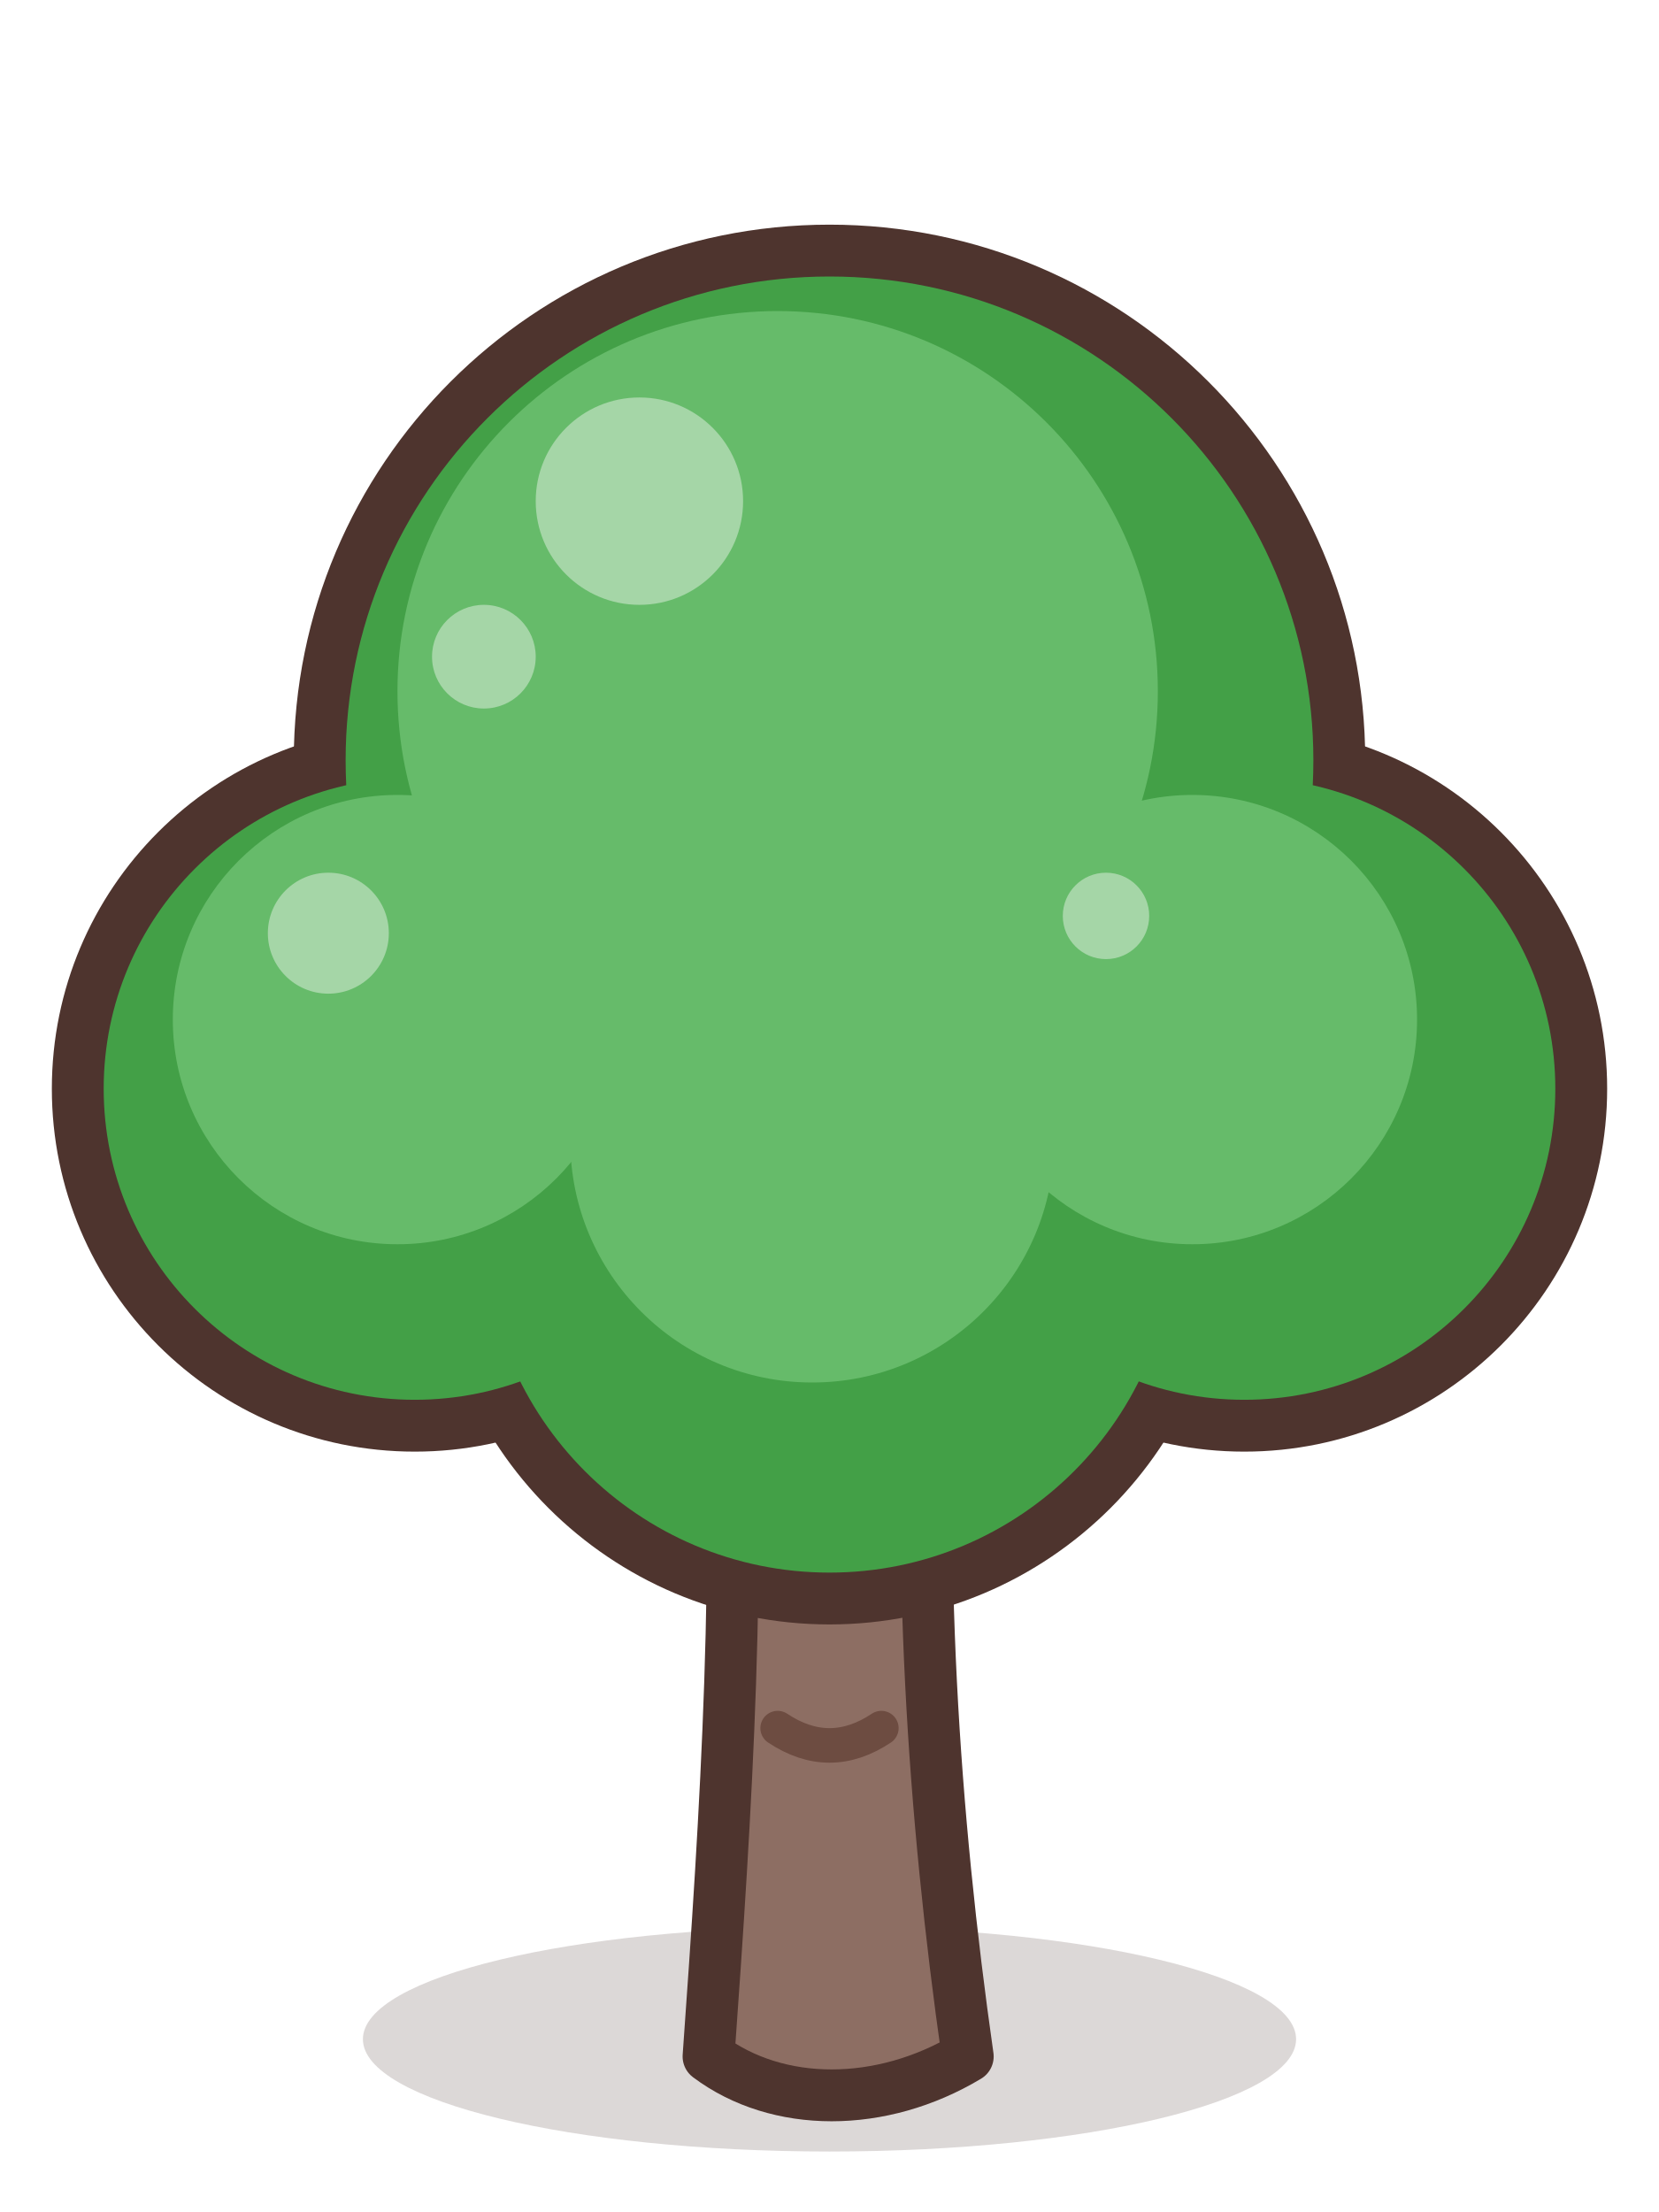
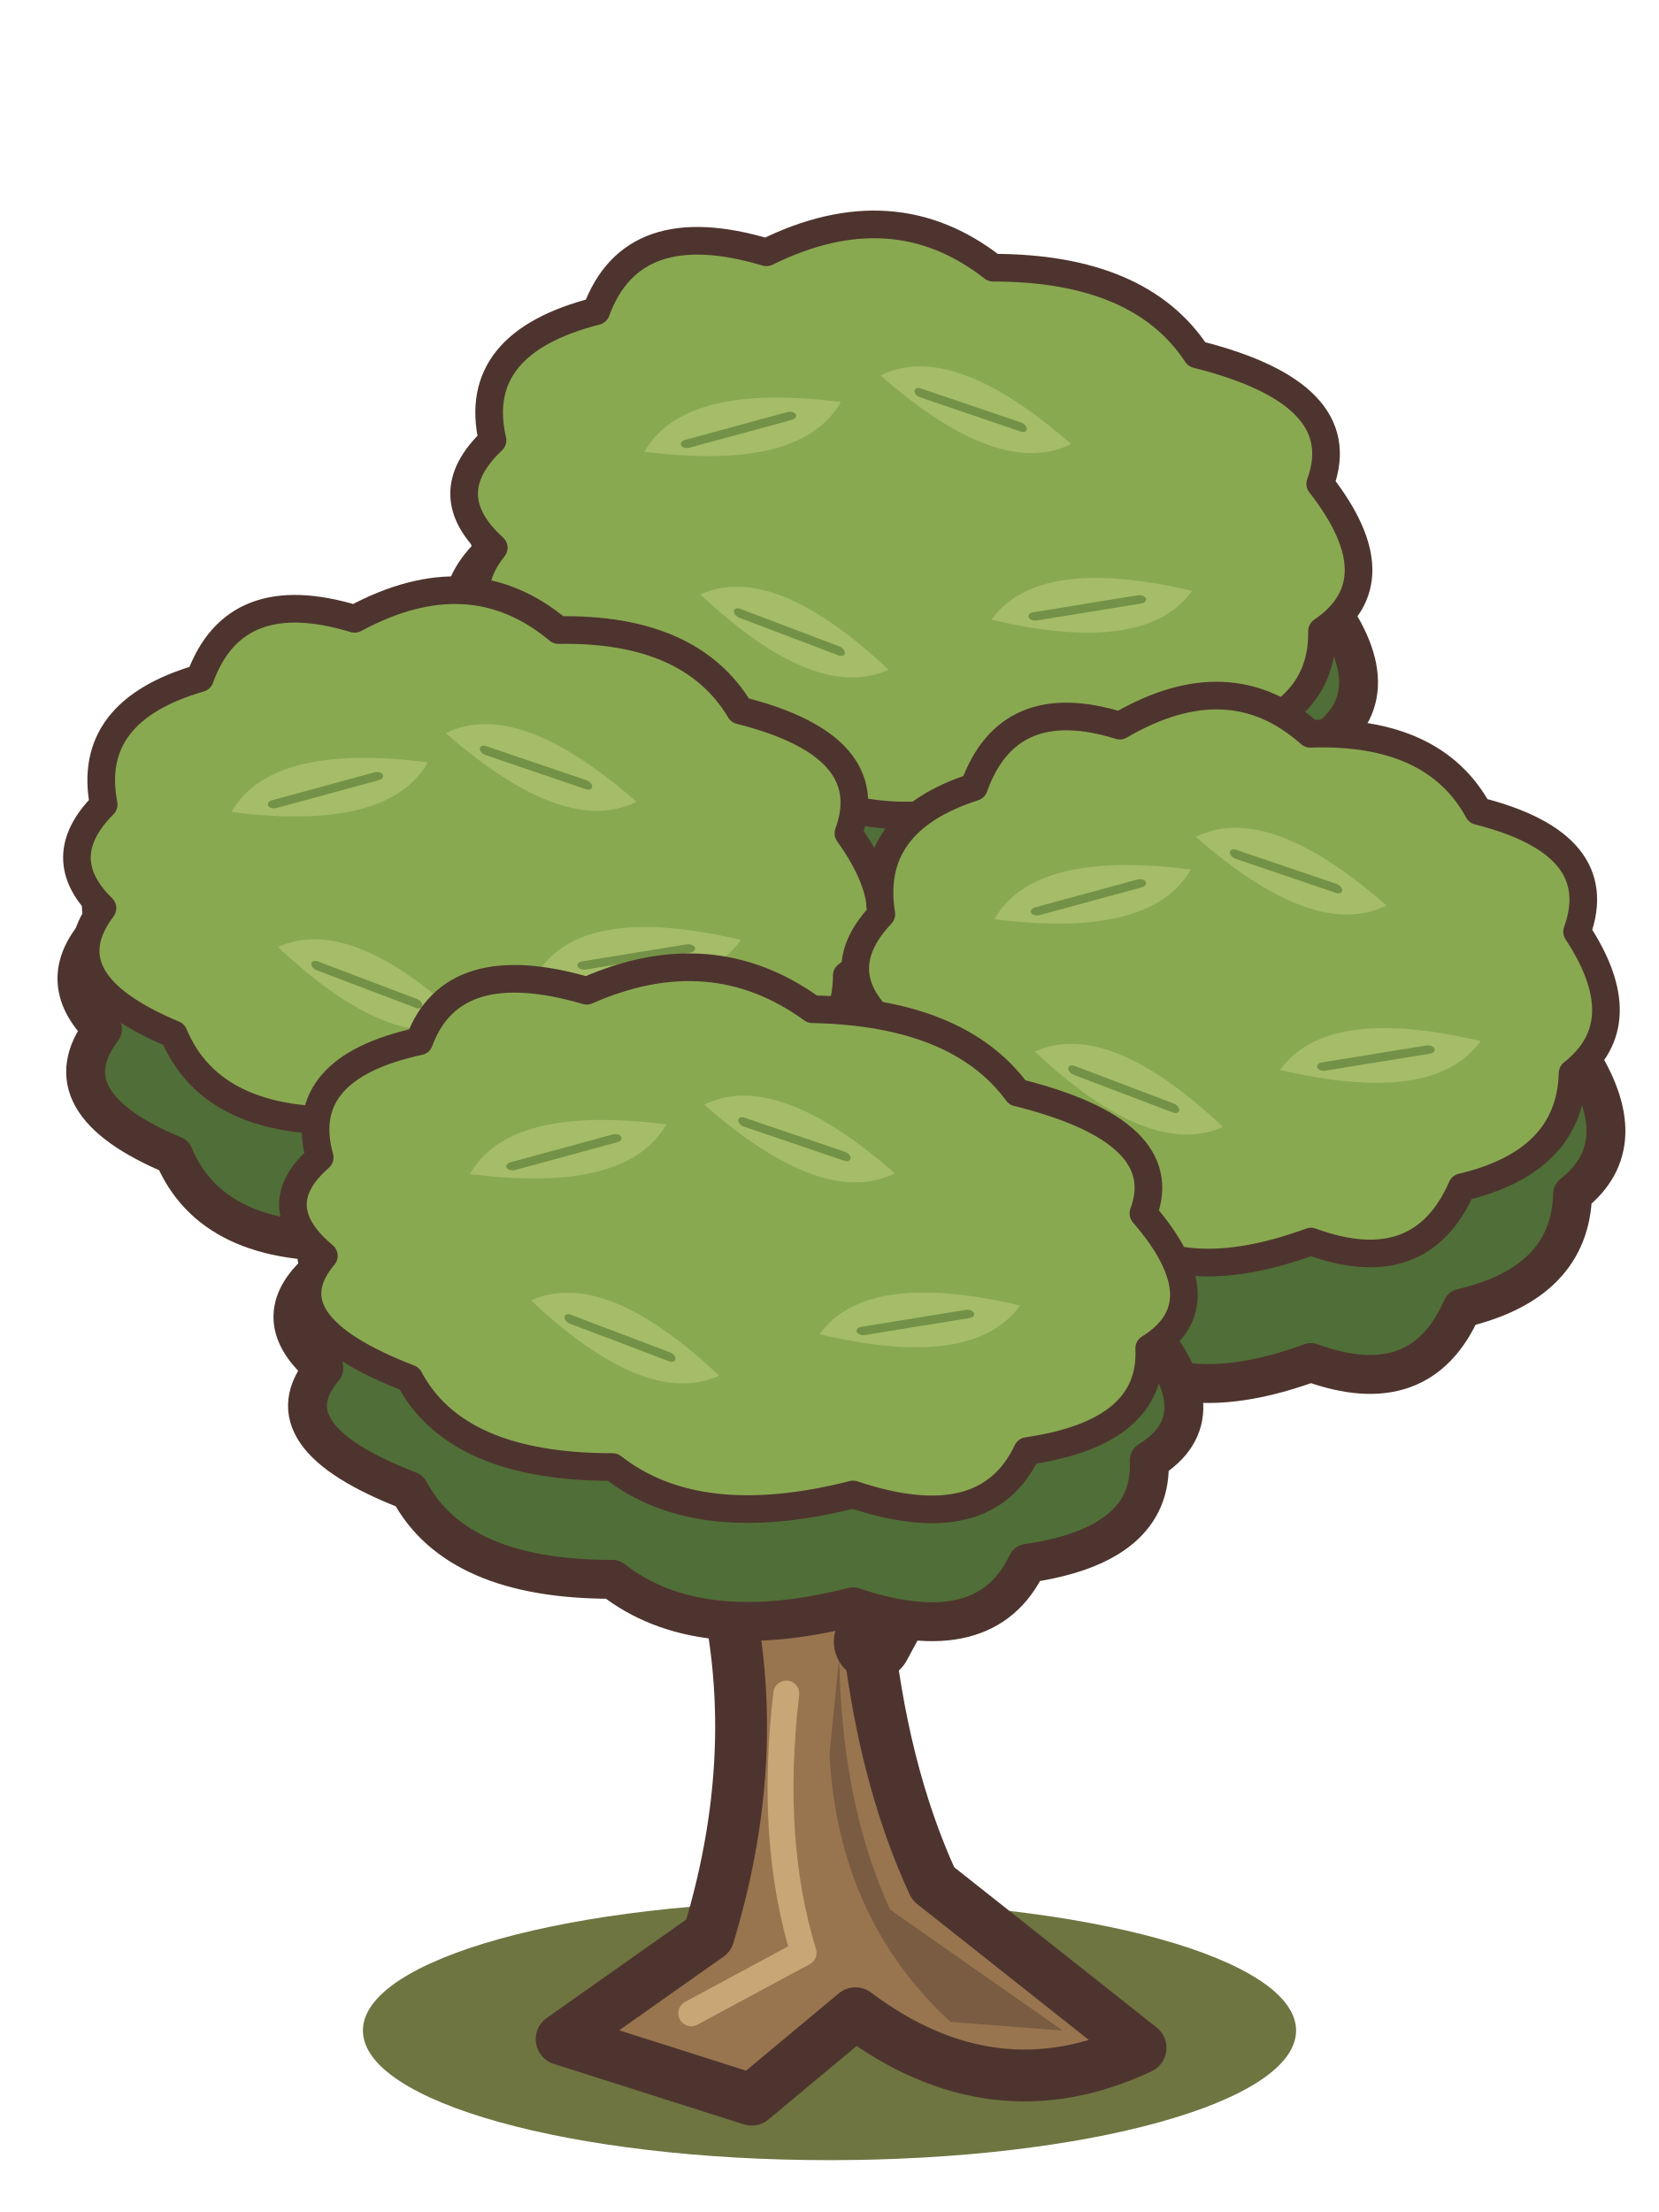
<svg xmlns="http://www.w3.org/2000/svg" width="192" height="256" viewBox="0 0 192 256">
-   <ellipse cx="96" cy="236" rx="54" ry="13" fill="#3E2723" opacity="0.18" />
-   <path d="M82 238 C84 210 86 180 84 150 L108 150 C106 180 108 210 112 238 C102 244 90 244 82 238 Z" fill="#8D6E63" stroke="#4E342E" stroke-width="6" stroke-linejoin="round" />
-   <path d="M90 200 q6 4 12 0" fill="none" stroke="#6D4C41" stroke-width="4" stroke-linecap="round" />
-   <g fill="#4E342E">
-     <circle cx="96" cy="88" r="62" />
-     <circle cx="48" cy="126" r="42" />
-     <circle cx="144" cy="126" r="42" />
-     <circle cx="96" cy="142" r="46" />
+   <ellipse cx="96" cy="235" rx="54" ry="15" fill="#6E7541" stroke="#4E342E" stroke-width="0" />
+   <path d="M86 149 L101 147 Q96 192 108 218 L132 237 Q115 245 99 233 L87 243 L65 236 L82 224 Q89 201 83 180 L53 160 L61 149 L90 171 Z" fill="#98754F" stroke="#4E342E" stroke-width="6" stroke-linejoin="round" stroke-linecap="round" />
+   <path d="M100 163 Q93 199 103 221 L123 235 L110 234 Q97 222 96 203 Z" fill="#795C41" stroke="#4E342E" stroke-width="0" stroke-linejoin="round" stroke-linecap="round" />
+   <path d="M101 190 Q118 158 144 138" fill="none" stroke="#4E342E" stroke-width="9" stroke-linejoin="round" stroke-linecap="round" />
+   <path d="M91 196 Q89 213 93 226 L80 233" fill="none" stroke="#C9A675" stroke-width="3" stroke-linejoin="round" stroke-linecap="round" />
+   <path d="M57.00 63.96 Q54.41 52.74 69.00 49.01 Q73.18 37.57 88.70 42.20 Q103.39 34.95 114.93 43.98 Q131.93 43.99 138.51 54.01 Q156.65 58.54 152.79 68.99 Q161.56 80.22 153.00 86.04 Q153.19 96.71 138.44 99.34 Q133.30 110.56 117.99 105.27 Q99.78 110.64 90.05 102.39 Q71.88 102.81 66.68 91.69 Q50.24 85.08 57.14 76.39 Q50.36 70.23 57.00 63.96 Z" fill="#506E37" stroke="#4E342E" stroke-width="4.5" stroke-linejoin="round" stroke-linecap="round" />
+   <path d="M57.00 50.96 Q54.41 39.74 69.00 36.01 Q73.18 24.57 88.70 29.20 Q103.39 21.95 114.93 30.98 Q131.93 30.99 138.51 41.01 Q156.65 45.54 152.79 55.99 Q161.56 67.22 153.00 73.04 Q153.19 83.71 138.44 86.34 Q133.30 97.56 117.99 92.27 Q99.78 97.64 90.05 89.39 Q71.88 89.81 66.68 78.69 Q50.24 72.08 57.14 63.39 Q50.36 57.23 57.00 50.96 Z" fill="#89A951" stroke="#4E342E" stroke-width="3.2" stroke-linejoin="round" stroke-linecap="round" />
+   <g transform="translate(85.5 50.4) rotate(-3) scale(1 .65)">
+     <path d="M-11 2 Q-6 -10 12 -5 Q7 7 -11 2 Z" fill="#A5BD68" stroke="#4E342E" stroke-width="0" stroke-linejoin="round" stroke-linecap="round" />
+     <path d="M-6 1 L6 -3" fill="none" stroke="#739247" stroke-width="1.5" stroke-linejoin="round" stroke-linecap="round" />
  </g>
-   <g fill="#43A047">
-     <circle cx="96" cy="88" r="56" />
-     <circle cx="48" cy="126" r="36" />
-     <circle cx="144" cy="126" r="36" />
-     <circle cx="96" cy="142" r="40" />
+   <g transform="translate(112.0 48.0) rotate(31) scale(1 .65)">
+     <path d="M-11 2 Q-6 -10 12 -5 Q7 7 -11 2 Z" fill="#A5BD68" stroke="#4E342E" stroke-width="0" stroke-linejoin="round" stroke-linecap="round" />
+     <path d="M-6 1 L6 -3" fill="none" stroke="#739247" stroke-width="1.5" stroke-linejoin="round" stroke-linecap="round" />
  </g>
-   <g fill="#66BB6A">
-     <circle cx="90" cy="80" r="44" />
-     <circle cx="46" cy="118" r="26" />
-     <circle cx="138" cy="118" r="26" />
-     <circle cx="94" cy="132" r="28" />
+   <g transform="translate(125.8 71.0) rotate(3) scale(1 .65)">
+     <path d="M-11 2 Q-6 -10 12 -5 Q7 7 -11 2 Z" fill="#A5BD68" stroke="#4E342E" stroke-width="0" stroke-linejoin="round" stroke-linecap="round" />
+     <path d="M-6 1 L6 -3" fill="none" stroke="#739247" stroke-width="1.5" stroke-linejoin="round" stroke-linecap="round" />
  </g>
-   <g fill="#A5D6A7">
-     <circle cx="74" cy="58" r="12" />
-     <circle cx="56" cy="76" r="6" />
-     <circle cx="38" cy="108" r="7" />
-     <circle cx="128" cy="106" r="5" />
+   <g transform="translate(91.0 73.7) rotate(33) scale(1 .65)">
+     <path d="M-11 2 Q-6 -10 12 -5 Q7 7 -11 2 Z" fill="#A5BD68" stroke="#4E342E" stroke-width="0" stroke-linejoin="round" stroke-linecap="round" />
+     <path d="M-6 1 L6 -3" fill="none" stroke="#739247" stroke-width="1.5" stroke-linejoin="round" stroke-linecap="round" />
+   </g>
+   <path d="M12.00 107.11 Q9.91 96.32 23.14 92.49 Q27.15 81.39 41.04 85.62 Q54.43 78.39 64.63 86.92 Q79.94 86.66 85.65 96.22 Q101.89 100.30 98.19 110.44 Q105.84 121.14 98.00 126.89 Q97.94 137.18 84.59 139.95 Q79.71 150.86 66.04 145.99 Q49.51 151.47 40.93 143.65 Q24.55 144.35 20.11 133.71 Q5.45 127.59 11.86 119.10 Q5.88 113.26 12.00 107.11 Z" fill="#506E37" stroke="#4E342E" stroke-width="4.5" stroke-linejoin="round" stroke-linecap="round" />
+   <path d="M12.00 93.11 Q9.91 82.32 23.14 78.49 Q27.15 67.39 41.04 71.62 Q54.43 64.39 64.63 72.92 Q79.94 72.66 85.65 82.22 Q101.89 86.30 98.19 96.44 Q105.84 107.14 98.00 112.89 Q97.94 123.18 84.59 125.95 Q79.71 136.86 66.04 131.99 Q49.51 137.47 40.93 129.65 Q24.55 130.35 20.11 119.71 Q5.45 113.59 11.86 105.10 Q5.88 99.26 12.00 93.11 Z" fill="#89A951" stroke="#4E342E" stroke-width="3.2" stroke-linejoin="round" stroke-linecap="round" />
+   <g transform="translate(37.7 92.1) rotate(-3) scale(1 .65)">
+     <path d="M-11 2 Q-6 -10 12 -5 Q7 7 -11 2 Z" fill="#A5BD68" stroke="#4E342E" stroke-width="0" stroke-linejoin="round" stroke-linecap="round" />
+     <path d="M-6 1 L6 -3" fill="none" stroke="#739247" stroke-width="1.5" stroke-linejoin="round" stroke-linecap="round" />
+   </g>
+   <g transform="translate(61.7 89.4) rotate(31) scale(1 .65)">
+     <path d="M-11 2 Q-6 -10 12 -5 Q7 7 -11 2 Z" fill="#A5BD68" stroke="#4E342E" stroke-width="0" stroke-linejoin="round" stroke-linecap="round" />
+     <path d="M-6 1 L6 -3" fill="none" stroke="#739247" stroke-width="1.5" stroke-linejoin="round" stroke-linecap="round" />
+   </g>
+   <g transform="translate(73.6 111.4) rotate(3) scale(1 .65)">
+     <path d="M-11 2 Q-6 -10 12 -5 Q7 7 -11 2 Z" fill="#A5BD68" stroke="#4E342E" stroke-width="0" stroke-linejoin="round" stroke-linecap="round" />
+     <path d="M-6 1 L6 -3" fill="none" stroke="#739247" stroke-width="1.5" stroke-linejoin="round" stroke-linecap="round" />
+   </g>
+   <g transform="translate(42.1 114.5) rotate(33) scale(1 .65)">
+     <path d="M-11 2 Q-6 -10 12 -5 Q7 7 -11 2 Z" fill="#A5BD68" stroke="#4E342E" stroke-width="0" stroke-linejoin="round" stroke-linecap="round" />
+     <path d="M-6 1 L6 -3" fill="none" stroke="#739247" stroke-width="1.5" stroke-linejoin="round" stroke-linecap="round" />
+   </g>
+   <path d="M102.00 119.80 Q100.27 109.10 112.72 105.09 Q116.70 93.98 129.60 97.98 Q142.27 90.58 151.63 98.92 Q165.95 98.44 171.09 107.86 Q186.19 111.68 182.52 121.83 Q189.45 132.36 182.00 138.20 Q181.73 148.44 169.19 151.40 Q164.40 162.32 151.72 157.69 Q136.15 163.38 128.29 155.74 Q112.96 156.68 109.03 146.15 Q95.45 140.28 101.62 131.74 Q96.15 126.01 102.00 119.80 Z" fill="#506E37" stroke="#4E342E" stroke-width="4.5" stroke-linejoin="round" stroke-linecap="round" />
+   <path d="M102.00 105.80 Q100.27 95.10 112.72 91.09 Q116.70 79.98 129.60 83.98 Q142.27 76.58 151.63 84.92 Q165.95 84.44 171.09 93.86 Q186.19 97.68 182.52 107.83 Q189.45 118.36 182.00 124.20 Q181.73 134.44 169.19 137.40 Q164.40 148.32 151.72 143.69 Q136.15 149.38 128.29 141.74 Q112.96 142.68 109.03 132.15 Q95.45 126.28 101.62 117.74 Q96.15 112.01 102.00 105.80 Z" fill="#89A951" stroke="#4E342E" stroke-width="3.2" stroke-linejoin="round" stroke-linecap="round" />
+   <g transform="translate(126.0 104.5) rotate(-3) scale(1 .65)">
+     <path d="M-11 2 Q-6 -10 12 -5 Q7 7 -11 2 Z" fill="#A5BD68" stroke="#4E342E" stroke-width="0" stroke-linejoin="round" stroke-linecap="round" />
+     <path d="M-6 1 L6 -3" fill="none" stroke="#739247" stroke-width="1.5" stroke-linejoin="round" stroke-linecap="round" />
+   </g>
+   <g transform="translate(148.5 101.4) rotate(31) scale(1 .65)">
+     <path d="M-11 2 Q-6 -10 12 -5 Q7 7 -11 2 Z" fill="#A5BD68" stroke="#4E342E" stroke-width="0" stroke-linejoin="round" stroke-linecap="round" />
+     <path d="M-6 1 L6 -3" fill="none" stroke="#739247" stroke-width="1.5" stroke-linejoin="round" stroke-linecap="round" />
+   </g>
+   <g transform="translate(159.2 123.1) rotate(3) scale(1 .65)">
+     <path d="M-11 2 Q-6 -10 12 -5 Q7 7 -11 2 Z" fill="#A5BD68" stroke="#4E342E" stroke-width="0" stroke-linejoin="round" stroke-linecap="round" />
+     <path d="M-6 1 L6 -3" fill="none" stroke="#739247" stroke-width="1.5" stroke-linejoin="round" stroke-linecap="round" />
+   </g>
+   <g transform="translate(129.7 126.6) rotate(33) scale(1 .65)">
+     <path d="M-11 2 Q-6 -10 12 -5 Q7 7 -11 2 Z" fill="#A5BD68" stroke="#4E342E" stroke-width="0" stroke-linejoin="round" stroke-linecap="round" />
+     <path d="M-6 1 L6 -3" fill="none" stroke="#739247" stroke-width="1.5" stroke-linejoin="round" stroke-linecap="round" />
+   </g>
+   <path d="M37.00 146.96 Q34.12 136.64 48.52 133.51 Q52.36 123.12 67.91 127.66 Q82.31 121.31 94.02 129.80 Q110.92 130.14 117.74 139.44 Q135.88 143.94 132.33 153.43 Q141.35 163.88 133.00 169.04 Q133.48 178.81 118.89 180.93 Q114.09 191.10 98.73 185.96 Q80.78 190.52 70.89 182.78 Q52.84 182.81 47.37 172.53 Q30.86 166.16 37.48 158.34 Q30.57 152.57 37.00 146.96 Z" fill="#506E37" stroke="#4E342E" stroke-width="4.5" stroke-linejoin="round" stroke-linecap="round" />
+   <path d="M37.00 133.96 Q34.12 123.64 48.52 120.51 Q52.36 110.12 67.91 114.66 Q82.31 108.31 94.02 116.80 Q110.92 117.14 117.74 126.44 Q135.88 130.94 132.33 140.43 Q141.35 150.88 133.00 156.04 Q133.48 165.81 118.89 167.93 Q114.09 178.10 98.73 172.96 Q80.78 177.52 70.89 169.78 Q52.84 169.81 47.37 159.53 Q30.86 153.16 37.48 145.34 Q30.57 139.57 37.00 133.96 Z" fill="#89A951" stroke="#4E342E" stroke-width="3.2" stroke-linejoin="round" stroke-linecap="round" />
+   <g transform="translate(65.3 134.0) rotate(-3) scale(1 .65)">
+     <path d="M-11 2 Q-6 -10 12 -5 Q7 7 -11 2 Z" fill="#A5BD68" stroke="#4E342E" stroke-width="0" stroke-linejoin="round" stroke-linecap="round" />
+     <path d="M-6 1 L6 -3" fill="none" stroke="#739247" stroke-width="1.5" stroke-linejoin="round" stroke-linecap="round" />
+   </g>
+   <g transform="translate(91.6 132.4) rotate(31) scale(1 .65)">
+     <path d="M-11 2 Q-6 -10 12 -5 Q7 7 -11 2 Z" fill="#A5BD68" stroke="#4E342E" stroke-width="0" stroke-linejoin="round" stroke-linecap="round" />
+     <path d="M-6 1 L6 -3" fill="none" stroke="#739247" stroke-width="1.5" stroke-linejoin="round" stroke-linecap="round" />
+   </g>
+   <g transform="translate(105.9 153.7) rotate(3) scale(1 .65)">
+     <path d="M-11 2 Q-6 -10 12 -5 Q7 7 -11 2 Z" fill="#A5BD68" stroke="#4E342E" stroke-width="0" stroke-linejoin="round" stroke-linecap="round" />
+     <path d="M-6 1 L6 -3" fill="none" stroke="#739247" stroke-width="1.5" stroke-linejoin="round" stroke-linecap="round" />
+   </g>
+   <g transform="translate(71.4 155.4) rotate(33) scale(1 .65)">
+     <path d="M-11 2 Q-6 -10 12 -5 Q7 7 -11 2 Z" fill="#A5BD68" stroke="#4E342E" stroke-width="0" stroke-linejoin="round" stroke-linecap="round" />
+     <path d="M-6 1 L6 -3" fill="none" stroke="#739247" stroke-width="1.5" stroke-linejoin="round" stroke-linecap="round" />
  </g>
</svg>
